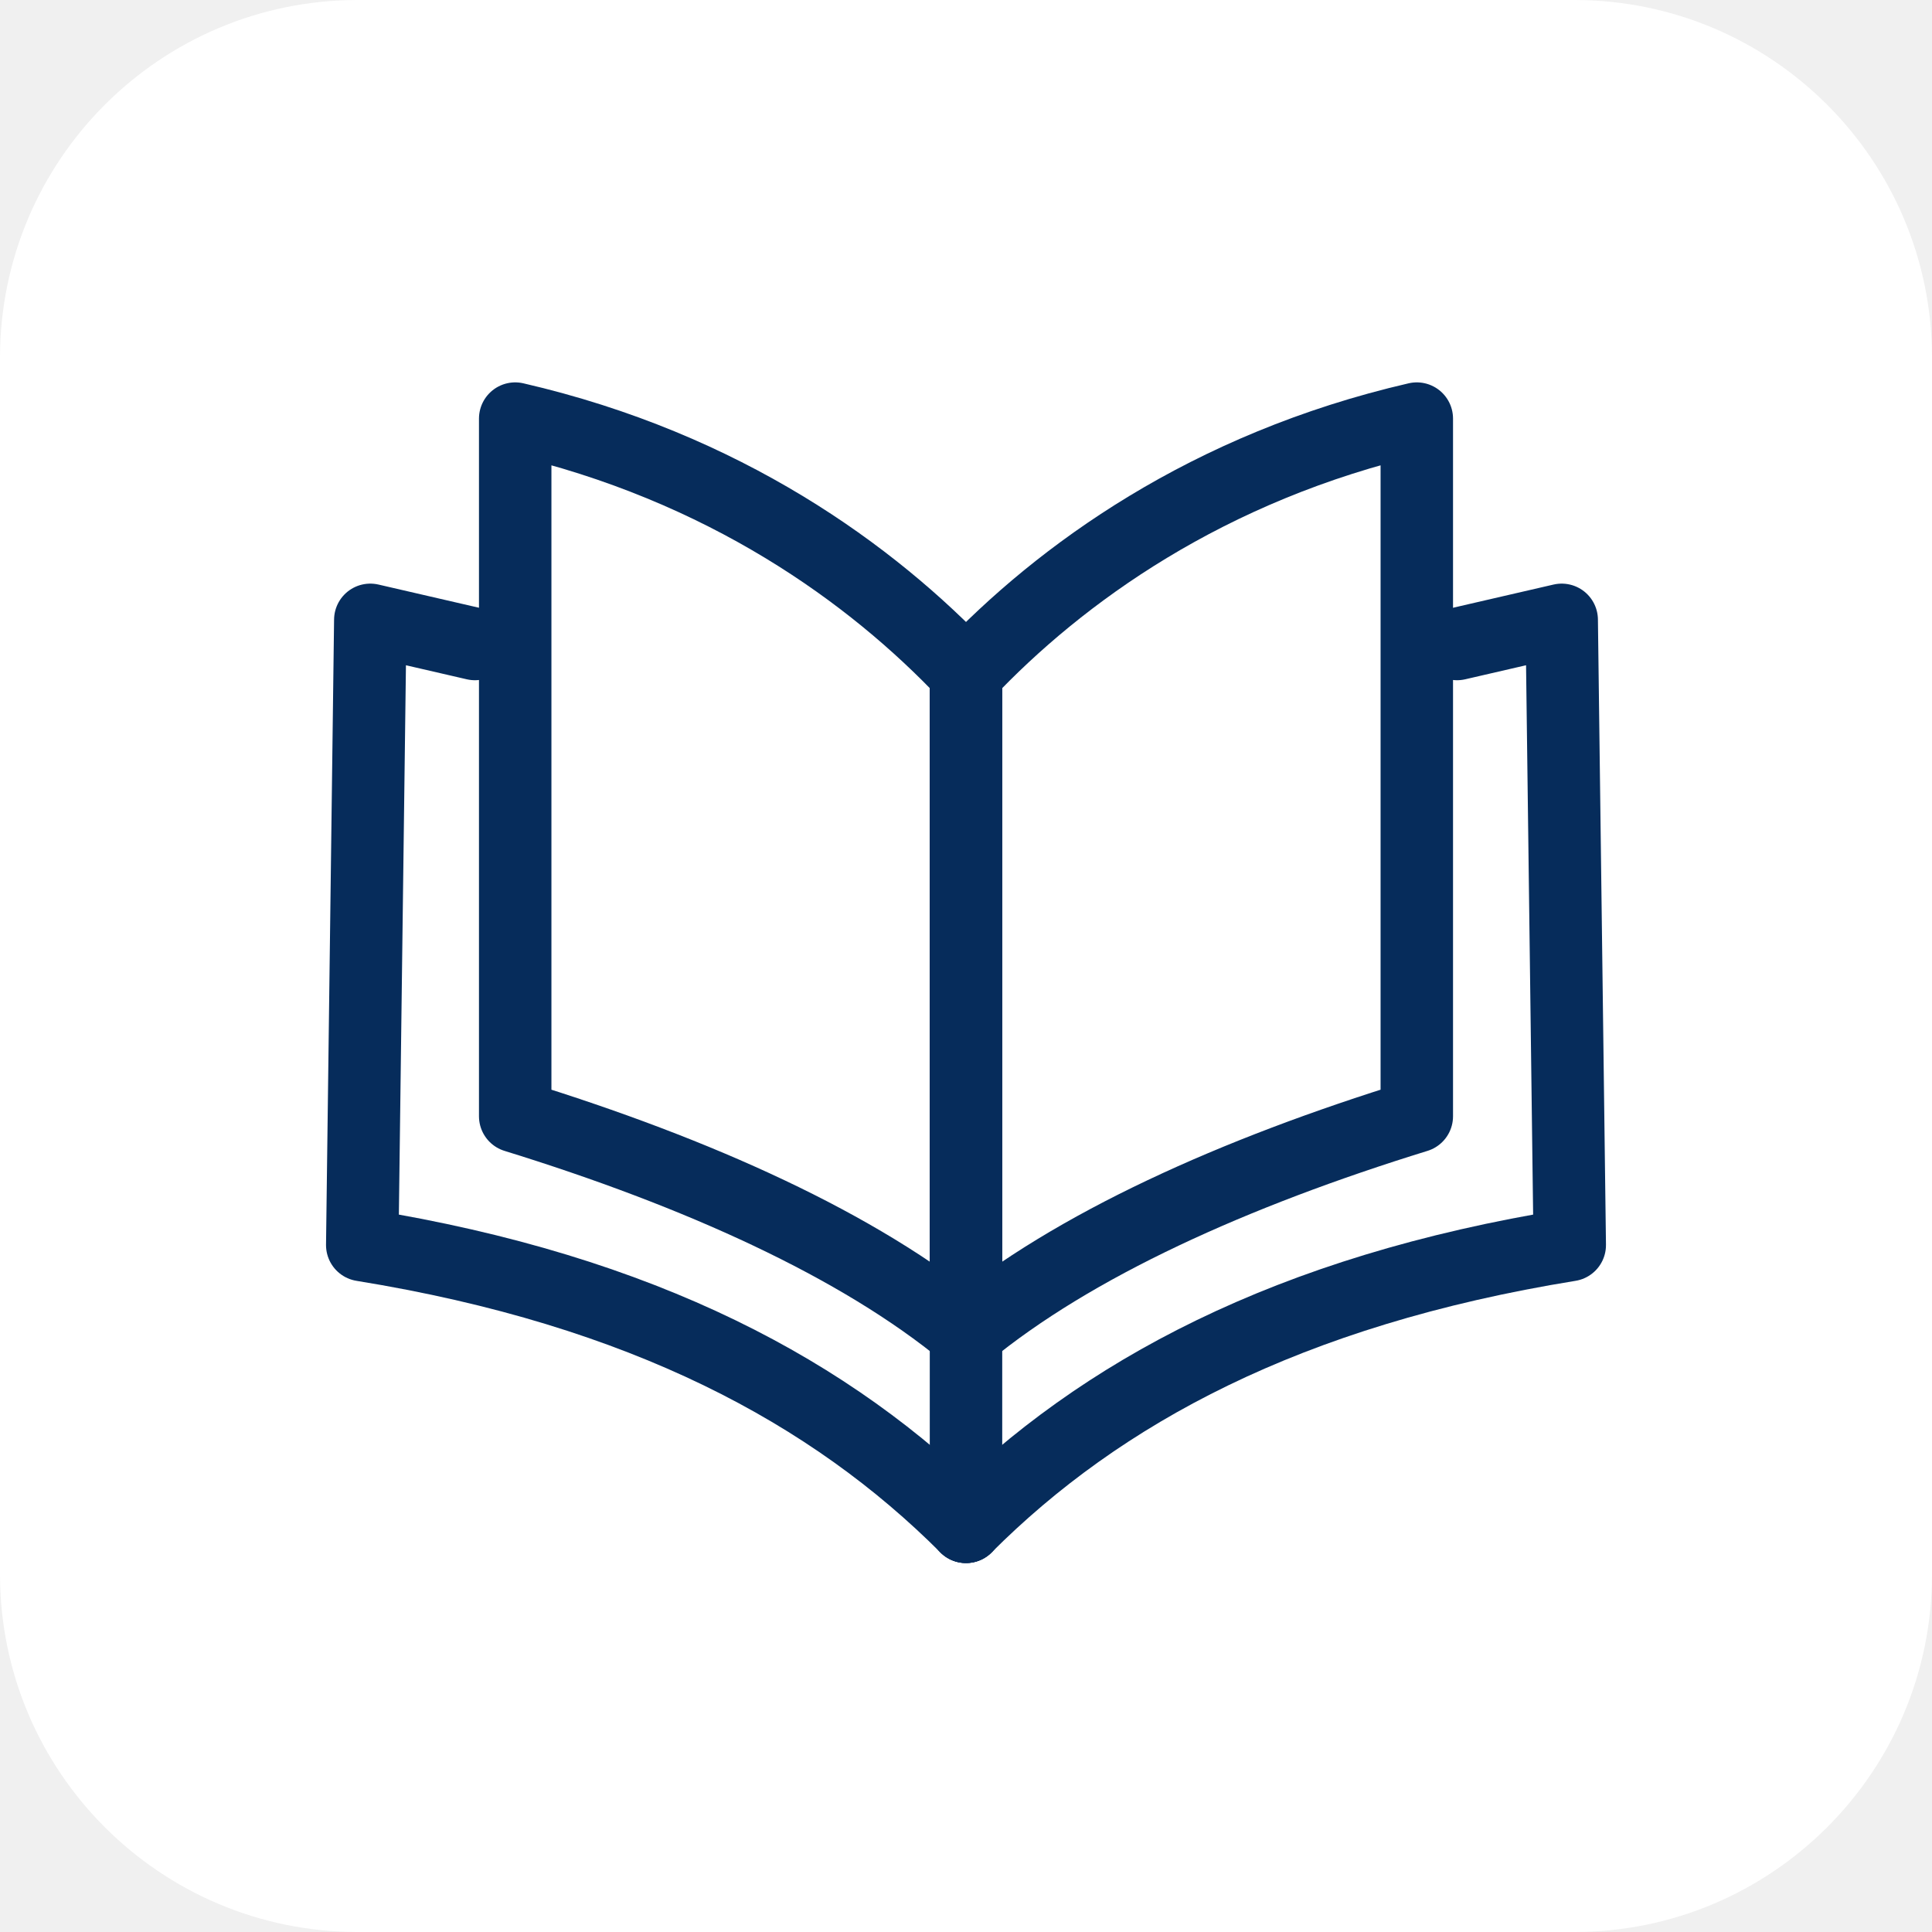
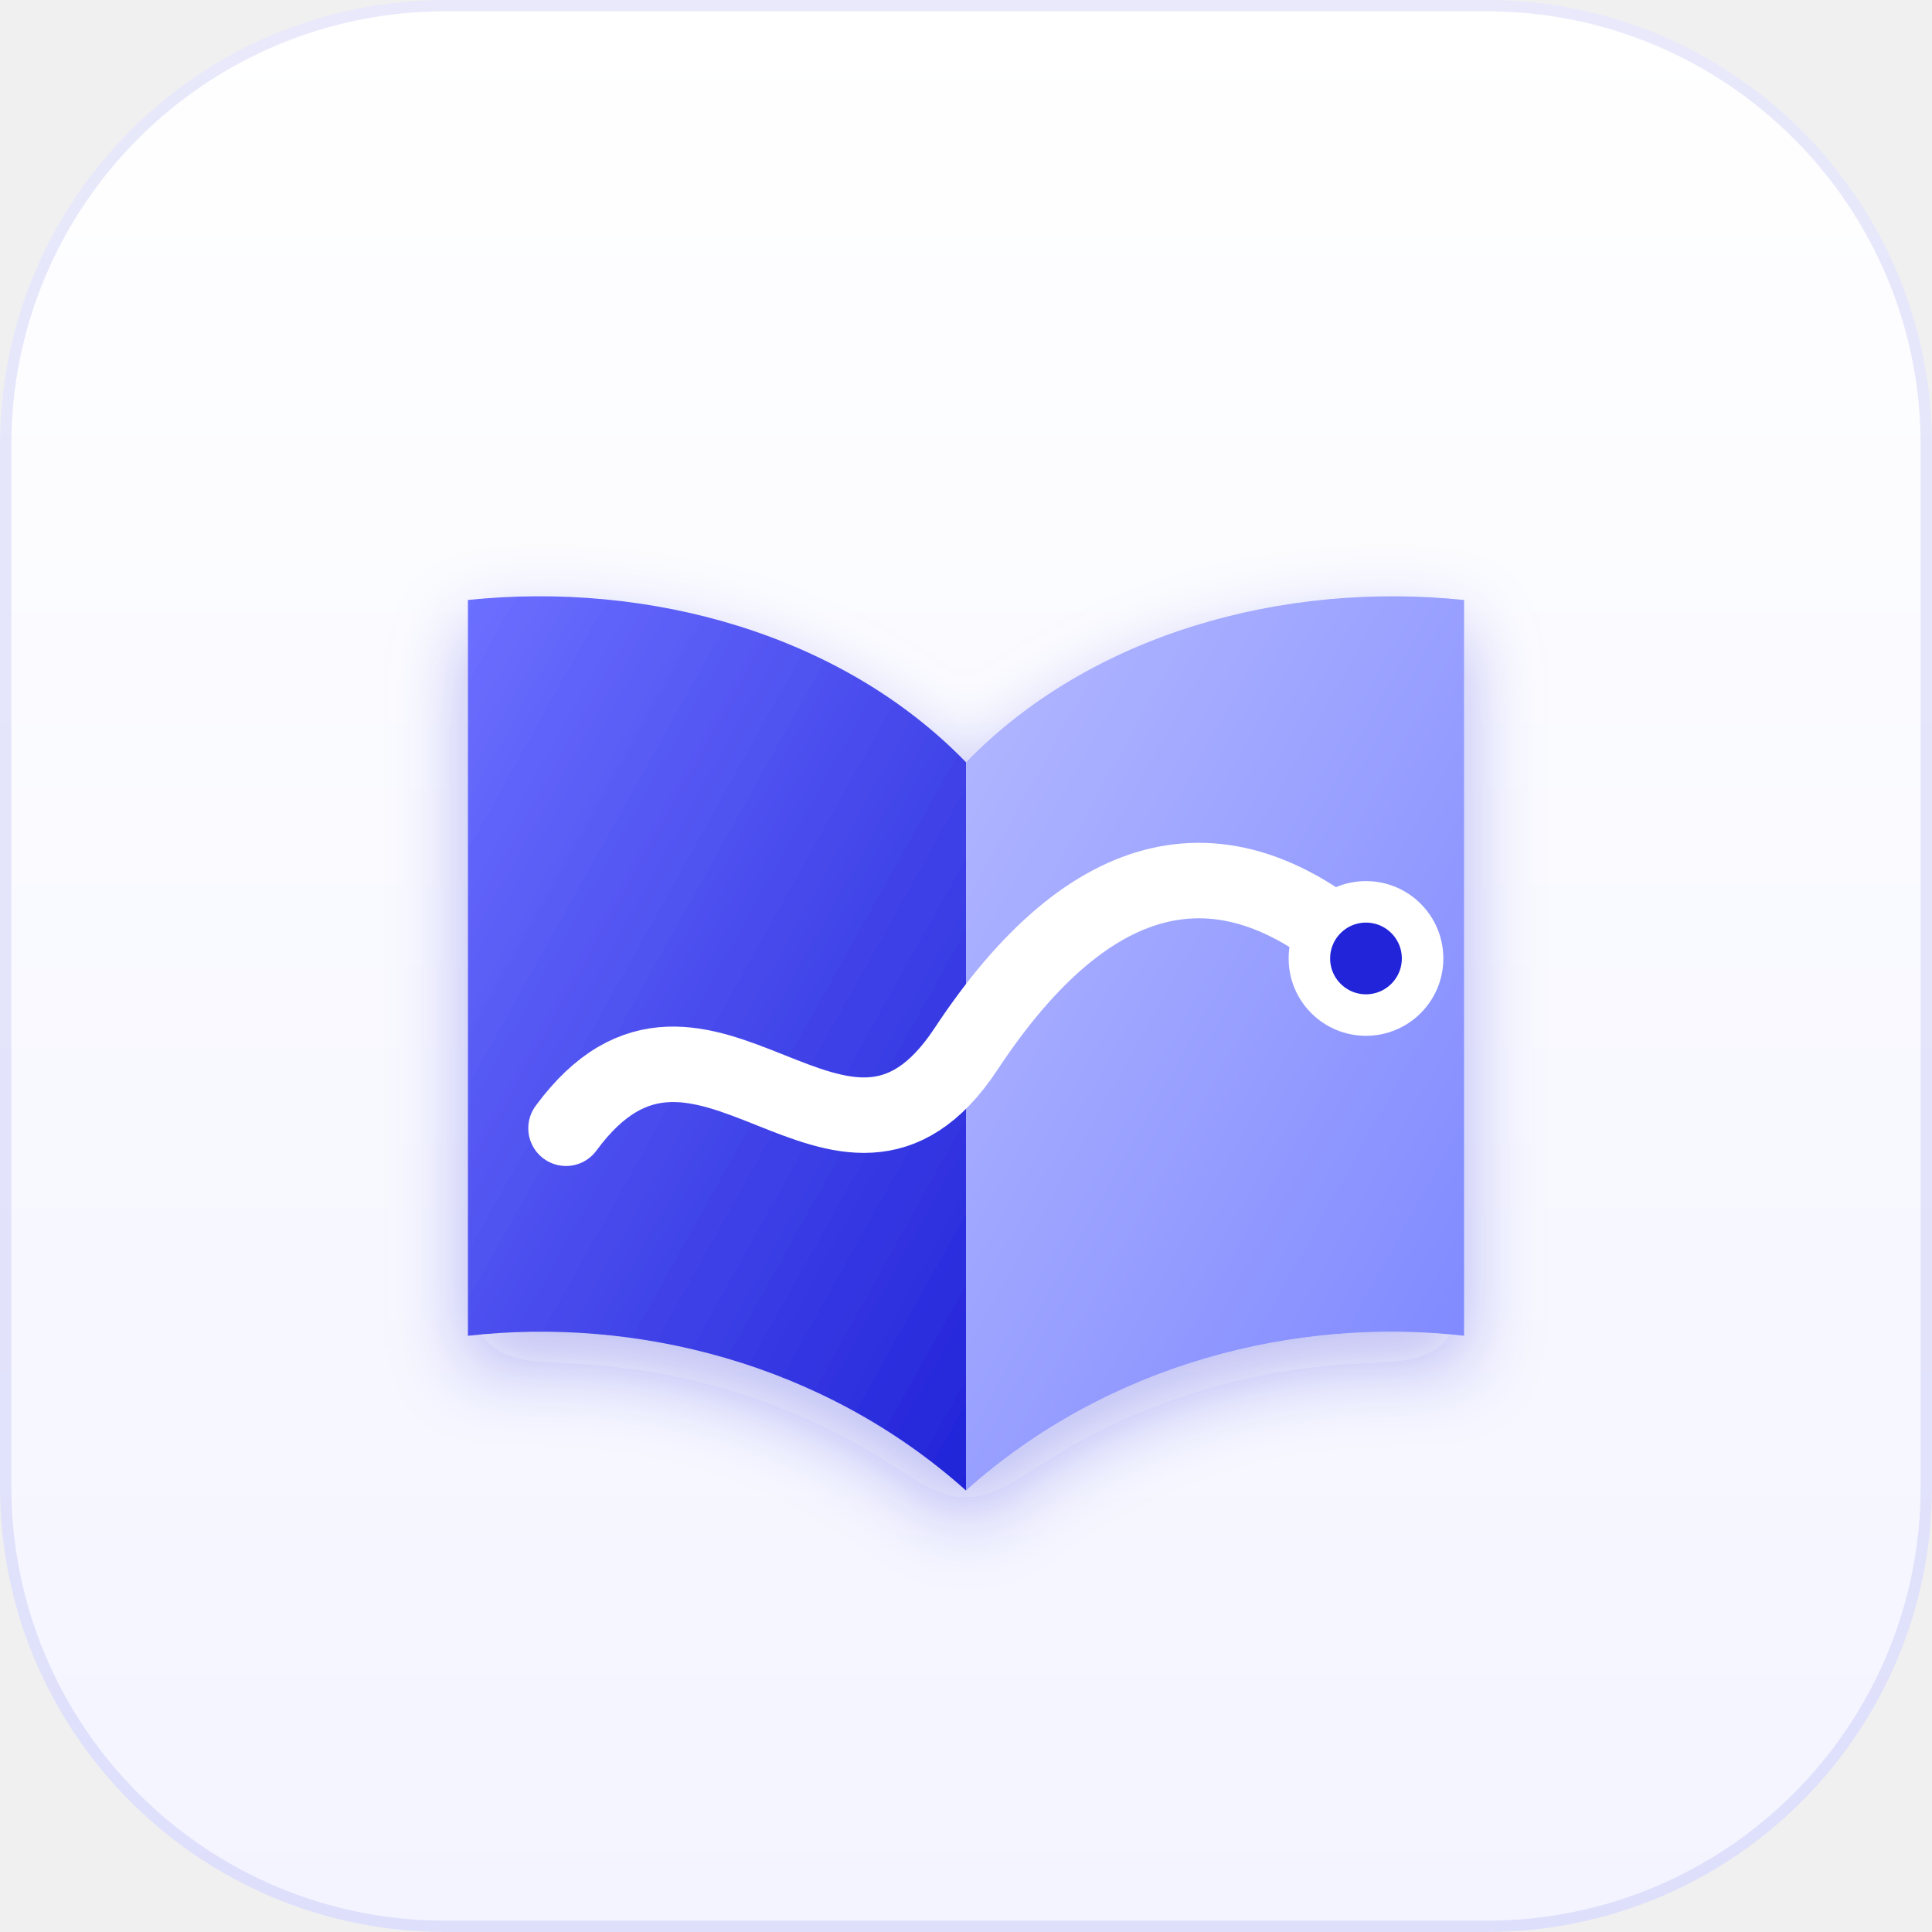
- <svg xmlns="http://www.w3.org/2000/svg" viewBox="0 0 1080 1080" width="1080" height="1080">
-   <rect width="1080" height="1080" rx="200" fill="#fff" />
-   <g transform="translate(540 543) scale(1.5) translate(-540 -543)">
-     <g fill="none" stroke="#062C5B" stroke-width="27" stroke-linejoin="round" stroke-linecap="round">
-       <g>
-         <path d="M357 421 L318 412 L315 645 C420 662 490 700 540 750" />
-         <path d="M372 337 L372 597 C440 618 500 645 540 678 L540 432 C505 395 450 355 372 337 Z" fill="#fff" />
-       </g>
-       <g transform="translate(1080 0) scale(-1 1)">
-         <path d="M357 421 L318 412 L315 645 C420 662 490 700 540 750" />
-         <path d="M372 337 L372 597 C440 618 500 645 540 678 L540 432 C505 395 450 355 372 337 Z" fill="#fff" />
-       </g>
-       <path d="M540 432 L540 750" />
-     </g>
+ <svg xmlns="http://www.w3.org/2000/svg" viewBox="0 0 1024 1024" width="1024" height="1024">
+   <defs>
+     <linearGradient id="bg" x1="0" y1="0" x2="0" y2="1">
+       <stop offset="0" stop-color="#FFFFFF" />
+       <stop offset="1" stop-color="#F3F4FF" />
+     </linearGradient>
+     <linearGradient id="pl" x1="0" y1="0" x2="1" y2="1">
+       <stop offset="0" stop-color="#6C6FFF" />
+       <stop offset="1" stop-color="#2124D8" />
+     </linearGradient>
+     <linearGradient id="pr" x1="0" y1="0" x2="1" y2="1">
+       <stop offset="0" stop-color="#B4B9FF" />
+       <stop offset="1" stop-color="#7C86FF" />
+     </linearGradient>
+     <filter id="sh" x="-20%" y="-20%" width="140%" height="150%">
+       <feDropShadow dx="0" dy="16" stdDeviation="20" flood-color="#2124D8" flood-opacity=".28" />
+     </filter>
+   </defs>
+   <rect width="1024" height="1024" rx="236" fill="url(#bg)" />
+   <rect x="3" y="3" width="1018" height="1018" rx="233" fill="none" stroke="#2124D8" stroke-opacity=".1" stroke-width="6" />
+   <g filter="url(#sh)">
+     <path d="M512 790C436 722 336 698 248 708V318C344 308 446 336 512 404Z" fill="url(#pl)" />
+     <path d="M512 790C588 722 688 698 776 708V318C680 308 578 336 512 404Z" fill="url(#pr)" />
  </g>
+   <path d="M300 598C372 500 446 656 512 556S650 440 724 508" fill="none" stroke="#fff" stroke-width="40" stroke-linecap="round" stroke-linejoin="round" />
+   <circle cx="724" cy="508" r="30" fill="#2124D8" stroke="#fff" stroke-width="22" />
</svg>
